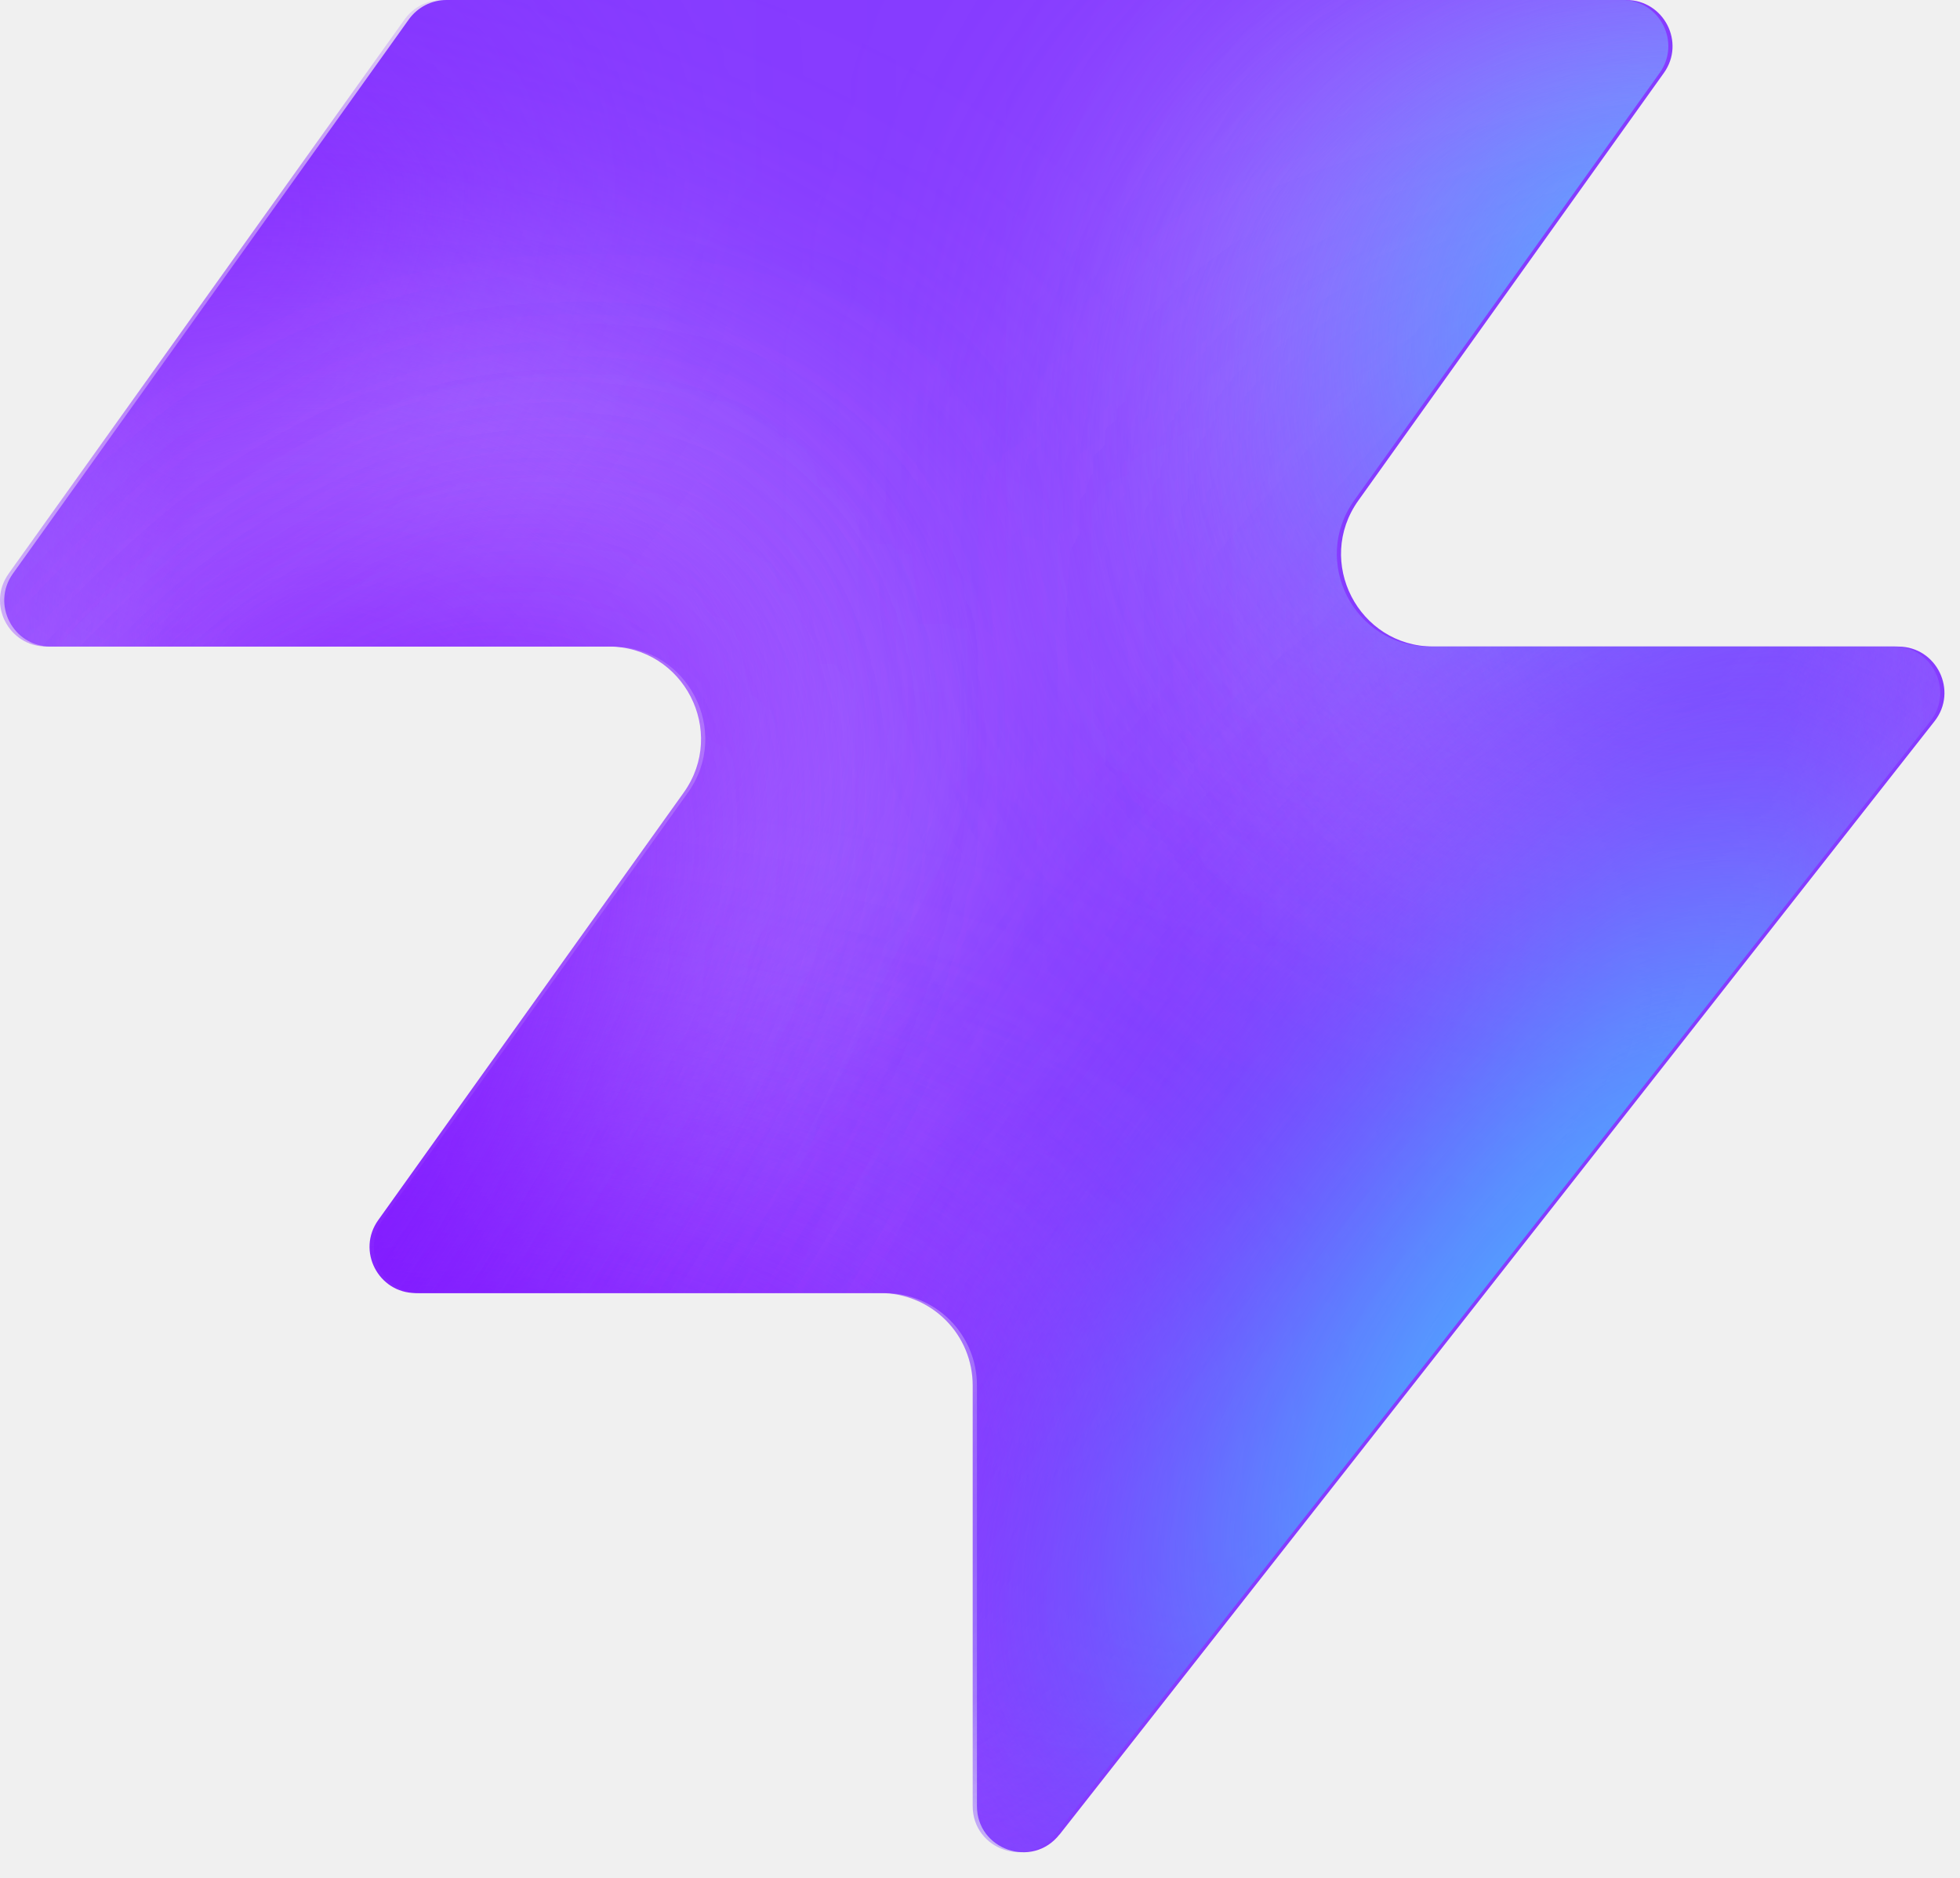
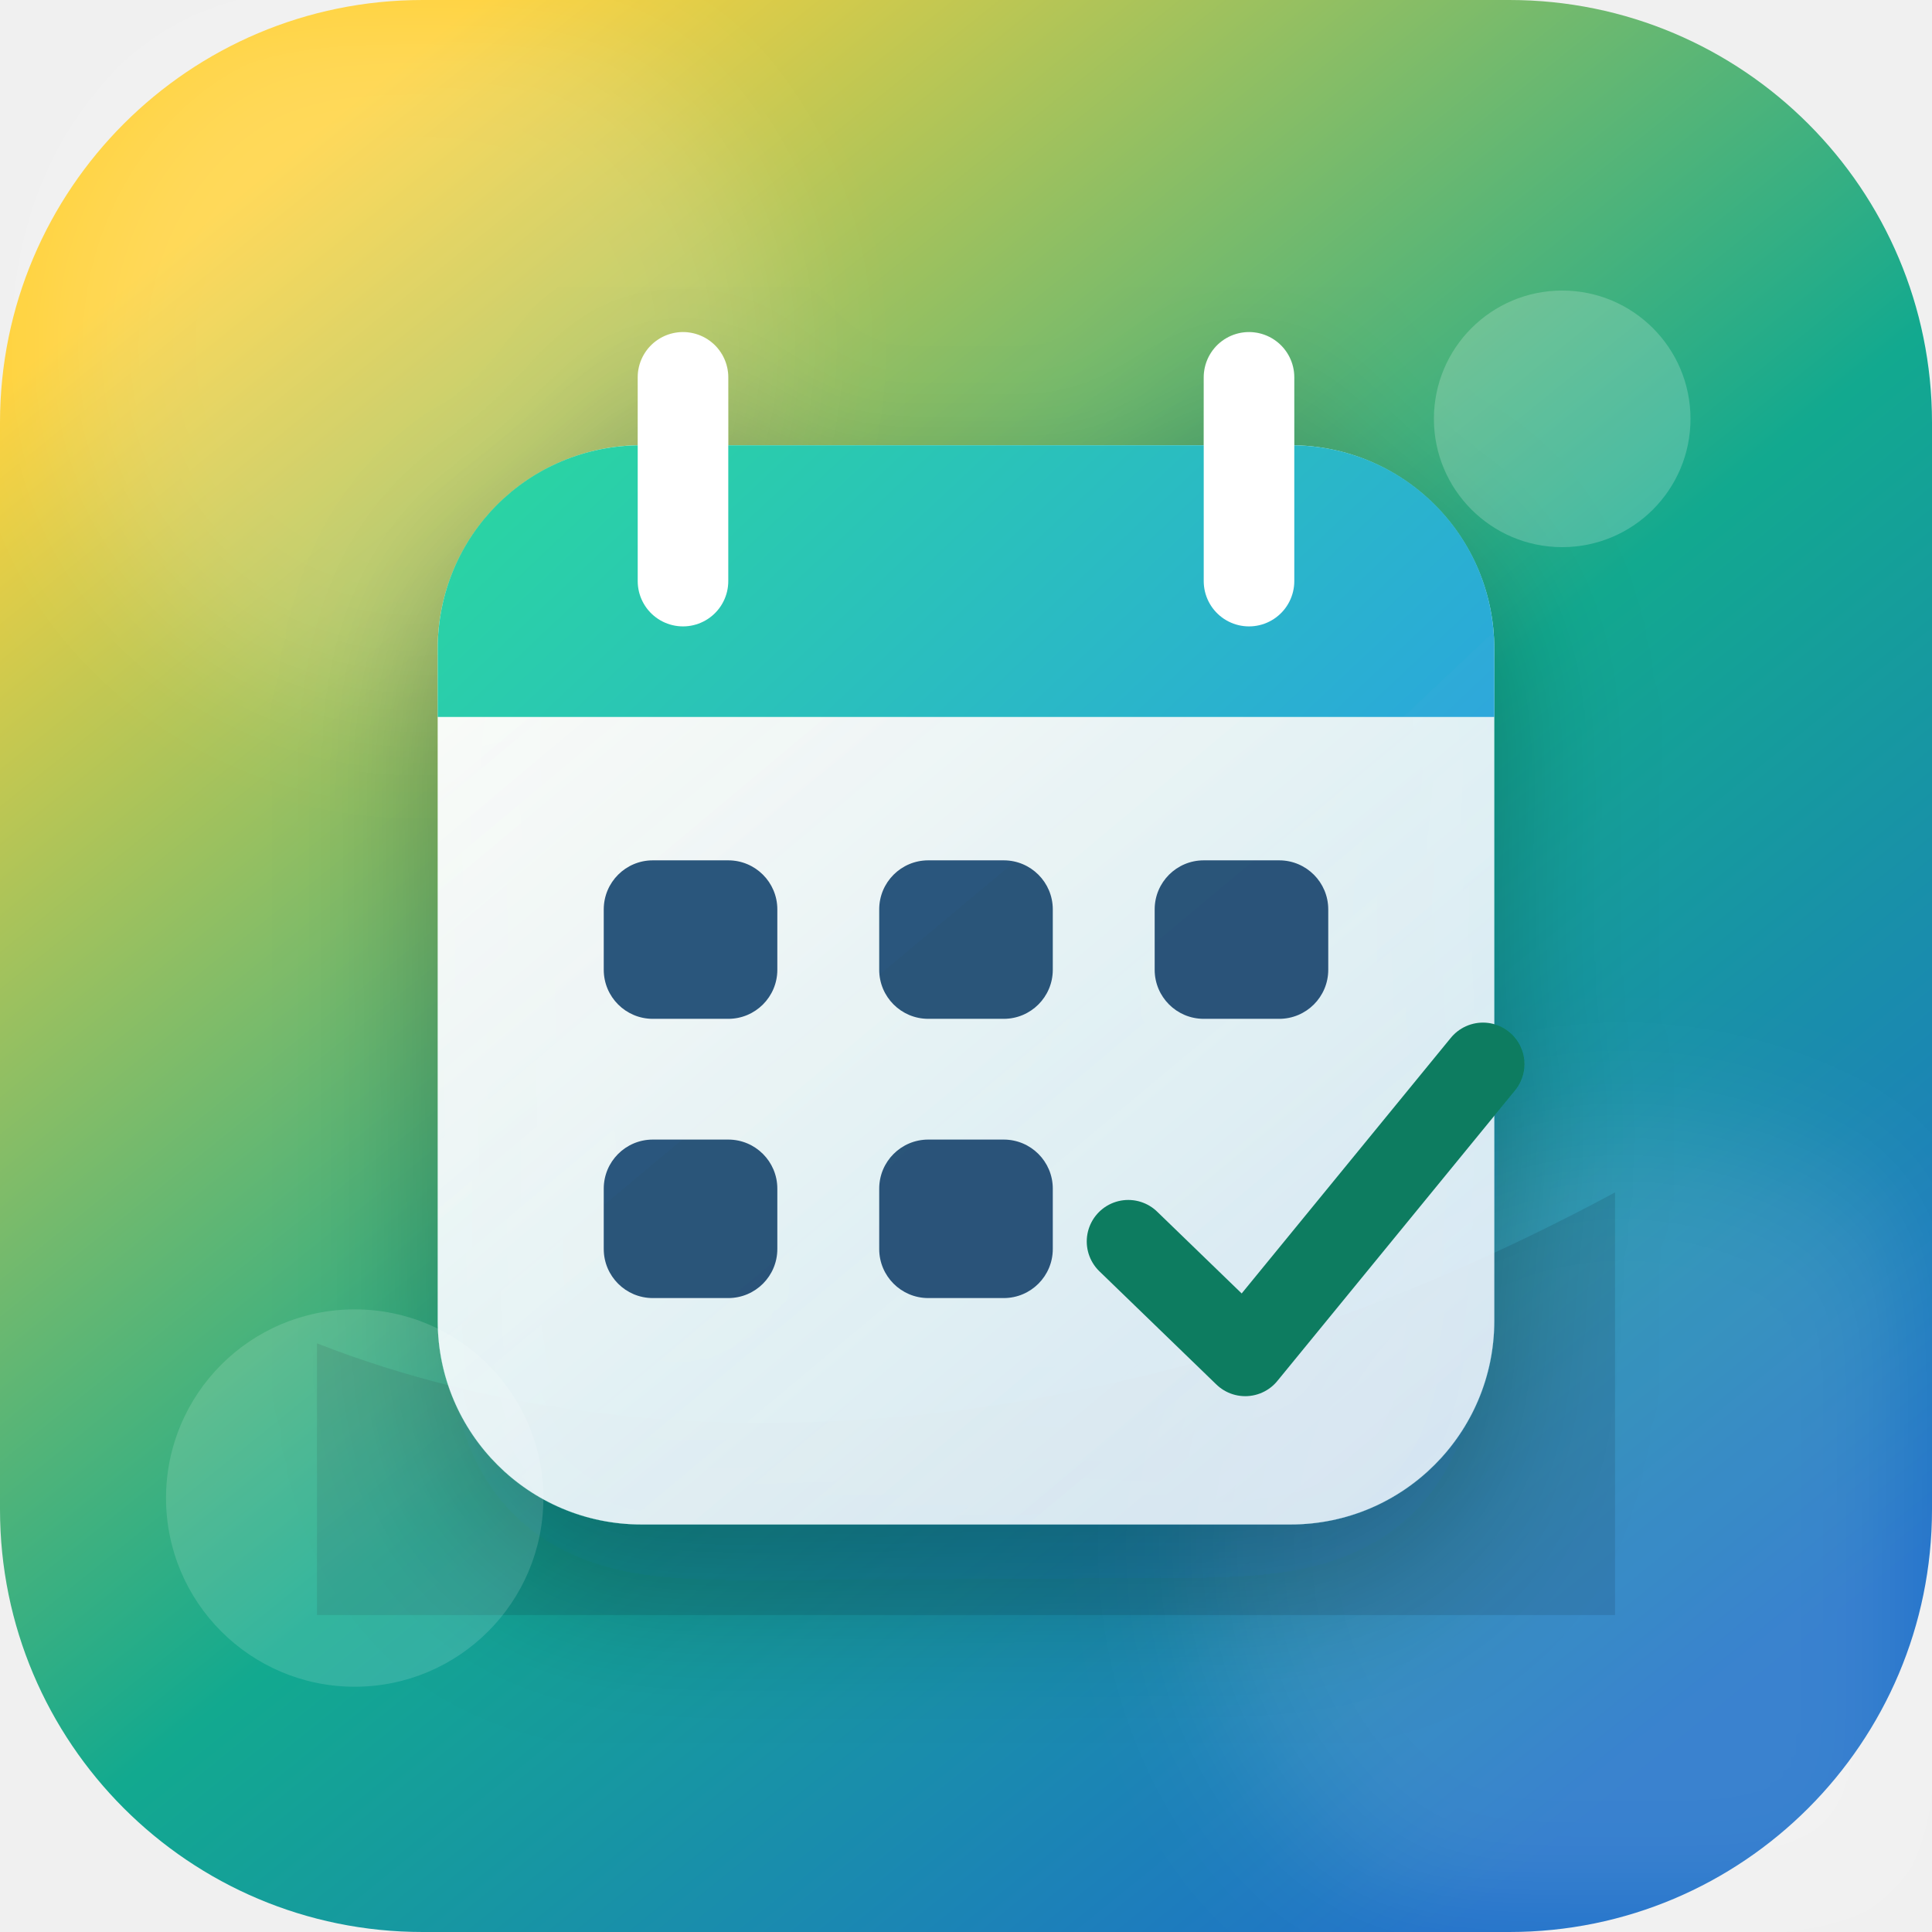
- <svg xmlns="http://www.w3.org/2000/svg" width="48" height="46" fill="none" viewBox="0 0 48 46">
-   <path fill="#863bff" d="M25.946 44.938c-.664.845-2.021.375-2.021-.698V33.937a2.26 2.26 0 0 0-2.262-2.262H10.287c-.92 0-1.456-1.04-.92-1.788l7.48-10.471c1.07-1.497 0-3.578-1.842-3.578H1.237c-.92 0-1.456-1.04-.92-1.788L10.013.474c.214-.297.556-.474.92-.474h28.894c.92 0 1.456 1.04.92 1.788l-7.48 10.471c-1.07 1.498 0 3.579 1.842 3.579h11.377c.943 0 1.473 1.088.89 1.83L25.947 44.94z" style="fill:#863bff;fill:color(display-p3 .525 .23 1);fill-opacity:1" />
-   <mask id="a" width="48" height="46" x="0" y="0" maskUnits="userSpaceOnUse" style="mask-type:alpha">
-     <path fill="#000" d="M25.842 44.938c-.664.844-2.021.375-2.021-.698V33.937a2.26 2.26 0 0 0-2.262-2.262H10.183c-.92 0-1.456-1.04-.92-1.788l7.48-10.471c1.07-1.498 0-3.579-1.842-3.579H1.133c-.92 0-1.456-1.04-.92-1.787L9.91.473c.214-.297.556-.474.92-.474h28.894c.92 0 1.456 1.04.92 1.788l-7.48 10.471c-1.07 1.498 0 3.578 1.842 3.578h11.377c.943 0 1.473 1.088.89 1.832L25.843 44.94z" style="fill:#000;fill-opacity:1" />
-   </mask>
-   <g mask="url(#a)">
-     <g filter="url(#b)">
-       <ellipse cx="5.508" cy="14.704" fill="#ede6ff" rx="5.508" ry="14.704" style="fill:#ede6ff;fill:color(display-p3 .927 .903 1);fill-opacity:1" transform="matrix(.00324 1 1 -.00324 -4.47 31.516)" />
-     </g>
-     <g filter="url(#c)">
-       <ellipse cx="10.399" cy="29.851" fill="#ede6ff" rx="10.399" ry="29.851" style="fill:#ede6ff;fill:color(display-p3 .927 .903 1);fill-opacity:1" transform="matrix(.00324 1 1 -.00324 -39.328 7.883)" />
-     </g>
-     <g filter="url(#d)">
-       <ellipse cx="5.508" cy="30.487" fill="#7e14ff" rx="5.508" ry="30.487" style="fill:#7e14ff;fill:color(display-p3 .492 .077 1);fill-opacity:1" transform="rotate(89.814 -25.913 -14.639)scale(1 -1)" />
-     </g>
-     <g filter="url(#e)">
-       <ellipse cx="5.508" cy="30.599" fill="#7e14ff" rx="5.508" ry="30.599" style="fill:#7e14ff;fill:color(display-p3 .492 .077 1);fill-opacity:1" transform="rotate(89.814 -32.644 -3.334)scale(1 -1)" />
-     </g>
-     <g filter="url(#f)">
-       <ellipse cx="5.508" cy="30.599" fill="#7e14ff" rx="5.508" ry="30.599" style="fill:#7e14ff;fill:color(display-p3 .492 .077 1);fill-opacity:1" transform="matrix(.00324 1 1 -.00324 -34.34 30.47)" />
-     </g>
-     <g filter="url(#g)">
-       <ellipse cx="14.072" cy="22.078" fill="#ede6ff" rx="14.072" ry="22.078" style="fill:#ede6ff;fill:color(display-p3 .927 .903 1);fill-opacity:1" transform="rotate(93.35 24.506 48.493)scale(-1 1)" />
-     </g>
-     <g filter="url(#h)">
-       <ellipse cx="3.47" cy="21.501" fill="#7e14ff" rx="3.47" ry="21.501" style="fill:#7e14ff;fill:color(display-p3 .492 .077 1);fill-opacity:1" transform="rotate(89.009 28.708 47.59)scale(-1 1)" />
-     </g>
-     <g filter="url(#i)">
-       <ellipse cx="3.47" cy="21.501" fill="#7e14ff" rx="3.47" ry="21.501" style="fill:#7e14ff;fill:color(display-p3 .492 .077 1);fill-opacity:1" transform="rotate(89.009 28.708 47.59)scale(-1 1)" />
-     </g>
-     <g filter="url(#j)">
-       <ellipse cx=".387" cy="8.972" fill="#7e14ff" rx="4.407" ry="29.108" style="fill:#7e14ff;fill:color(display-p3 .492 .077 1);fill-opacity:1" transform="rotate(39.51 .387 8.972)" />
-     </g>
-     <g filter="url(#k)">
-       <ellipse cx="47.523" cy="-6.092" fill="#7e14ff" rx="4.407" ry="29.108" style="fill:#7e14ff;fill:color(display-p3 .492 .077 1);fill-opacity:1" transform="rotate(37.892 47.523 -6.092)" />
-     </g>
-     <g filter="url(#l)">
-       <ellipse cx="41.412" cy="6.333" fill="#47bfff" rx="5.971" ry="9.665" style="fill:#47bfff;fill:color(display-p3 .28 .748 1);fill-opacity:1" transform="rotate(37.892 41.412 6.333)" />
-     </g>
-     <g filter="url(#m)">
-       <ellipse cx="-1.879" cy="38.332" fill="#7e14ff" rx="4.407" ry="29.108" style="fill:#7e14ff;fill:color(display-p3 .492 .077 1);fill-opacity:1" transform="rotate(37.892 -1.88 38.332)" />
-     </g>
-     <g filter="url(#n)">
-       <ellipse cx="-1.879" cy="38.332" fill="#7e14ff" rx="4.407" ry="29.108" style="fill:#7e14ff;fill:color(display-p3 .492 .077 1);fill-opacity:1" transform="rotate(37.892 -1.88 38.332)" />
-     </g>
-     <g filter="url(#o)">
-       <ellipse cx="35.651" cy="29.907" fill="#7e14ff" rx="4.407" ry="29.108" style="fill:#7e14ff;fill:color(display-p3 .492 .077 1);fill-opacity:1" transform="rotate(37.892 35.651 29.907)" />
-     </g>
-     <g filter="url(#p)">
-       <ellipse cx="38.418" cy="32.4" fill="#47bfff" rx="5.971" ry="15.297" style="fill:#47bfff;fill:color(display-p3 .28 .748 1);fill-opacity:1" transform="rotate(37.892 38.418 32.4)" />
-     </g>
-   </g>
+ <svg xmlns="http://www.w3.org/2000/svg" viewBox="0 0 512 512" role="img" aria-label="City Painter Calendar">
  <defs>
-     <filter id="b" width="60.045" height="41.654" x="-19.77" y="16.149" color-interpolation-filters="sRGB" filterUnits="userSpaceOnUse">
-       <feFlood flood-opacity="0" result="BackgroundImageFix" />
-       <feBlend in="SourceGraphic" in2="BackgroundImageFix" result="shape" />
-       <feGaussianBlur result="effect1_foregroundBlur_2002_17158" stdDeviation="7.659" />
+     <linearGradient id="bg" x1="80" y1="38" x2="432" y2="474" gradientUnits="userSpaceOnUse">
+       <stop offset="0" stop-color="#ffd23c" />
+       <stop offset="0.55" stop-color="#12a98f" />
+       <stop offset="1" stop-color="#2071c9" />
+     </linearGradient>
+     <linearGradient id="panel" x1="150" y1="126" x2="374" y2="394" gradientUnits="userSpaceOnUse">
+       <stop offset="0" stop-color="#ffffff" stop-opacity="0.96" />
+       <stop offset="1" stop-color="#eef5ff" stop-opacity="0.86" />
+     </linearGradient>
+     <linearGradient id="accent" x1="130" y1="114" x2="390" y2="390" gradientUnits="userSpaceOnUse">
+       <stop offset="0" stop-color="#29d6a0" />
+       <stop offset="1" stop-color="#2f8cff" />
+     </linearGradient>
+     <filter id="shadow" x="54" y="58" width="404" height="404" filterUnits="userSpaceOnUse" color-interpolation-filters="sRGB">
+       <feDropShadow dx="0" dy="18" stdDeviation="20" flood-color="#07111f" flood-opacity="0.28" />
    </filter>
-     <filter id="c" width="90.34" height="51.437" x="-54.613" y="-7.533" color-interpolation-filters="sRGB" filterUnits="userSpaceOnUse">
-       <feFlood flood-opacity="0" result="BackgroundImageFix" />
-       <feBlend in="SourceGraphic" in2="BackgroundImageFix" result="shape" />
-       <feGaussianBlur result="effect1_foregroundBlur_2002_17158" stdDeviation="7.659" />
-     </filter>
-     <filter id="d" width="79.355" height="29.4" x="-49.64" y="2.03" color-interpolation-filters="sRGB" filterUnits="userSpaceOnUse">
-       <feFlood flood-opacity="0" result="BackgroundImageFix" />
-       <feBlend in="SourceGraphic" in2="BackgroundImageFix" result="shape" />
-       <feGaussianBlur result="effect1_foregroundBlur_2002_17158" stdDeviation="4.596" />
-     </filter>
-     <filter id="e" width="79.579" height="29.4" x="-45.045" y="20.029" color-interpolation-filters="sRGB" filterUnits="userSpaceOnUse">
-       <feFlood flood-opacity="0" result="BackgroundImageFix" />
-       <feBlend in="SourceGraphic" in2="BackgroundImageFix" result="shape" />
-       <feGaussianBlur result="effect1_foregroundBlur_2002_17158" stdDeviation="4.596" />
-     </filter>
-     <filter id="f" width="79.579" height="29.4" x="-43.513" y="21.178" color-interpolation-filters="sRGB" filterUnits="userSpaceOnUse">
-       <feFlood flood-opacity="0" result="BackgroundImageFix" />
-       <feBlend in="SourceGraphic" in2="BackgroundImageFix" result="shape" />
-       <feGaussianBlur result="effect1_foregroundBlur_2002_17158" stdDeviation="4.596" />
-     </filter>
-     <filter id="g" width="74.749" height="58.852" x="15.756" y="-17.901" color-interpolation-filters="sRGB" filterUnits="userSpaceOnUse">
-       <feFlood flood-opacity="0" result="BackgroundImageFix" />
-       <feBlend in="SourceGraphic" in2="BackgroundImageFix" result="shape" />
-       <feGaussianBlur result="effect1_foregroundBlur_2002_17158" stdDeviation="7.659" />
-     </filter>
-     <filter id="h" width="61.377" height="25.362" x="23.548" y="2.284" color-interpolation-filters="sRGB" filterUnits="userSpaceOnUse">
-       <feFlood flood-opacity="0" result="BackgroundImageFix" />
-       <feBlend in="SourceGraphic" in2="BackgroundImageFix" result="shape" />
-       <feGaussianBlur result="effect1_foregroundBlur_2002_17158" stdDeviation="4.596" />
-     </filter>
-     <filter id="i" width="61.377" height="25.362" x="23.548" y="2.284" color-interpolation-filters="sRGB" filterUnits="userSpaceOnUse">
-       <feFlood flood-opacity="0" result="BackgroundImageFix" />
-       <feBlend in="SourceGraphic" in2="BackgroundImageFix" result="shape" />
-       <feGaussianBlur result="effect1_foregroundBlur_2002_17158" stdDeviation="4.596" />
-     </filter>
-     <filter id="j" width="56.045" height="63.649" x="-27.636" y="-22.853" color-interpolation-filters="sRGB" filterUnits="userSpaceOnUse">
-       <feFlood flood-opacity="0" result="BackgroundImageFix" />
-       <feBlend in="SourceGraphic" in2="BackgroundImageFix" result="shape" />
-       <feGaussianBlur result="effect1_foregroundBlur_2002_17158" stdDeviation="4.596" />
-     </filter>
-     <filter id="k" width="54.814" height="64.646" x="20.116" y="-38.415" color-interpolation-filters="sRGB" filterUnits="userSpaceOnUse">
-       <feFlood flood-opacity="0" result="BackgroundImageFix" />
-       <feBlend in="SourceGraphic" in2="BackgroundImageFix" result="shape" />
-       <feGaussianBlur result="effect1_foregroundBlur_2002_17158" stdDeviation="4.596" />
-     </filter>
-     <filter id="l" width="33.541" height="35.313" x="24.641" y="-11.323" color-interpolation-filters="sRGB" filterUnits="userSpaceOnUse">
-       <feFlood flood-opacity="0" result="BackgroundImageFix" />
-       <feBlend in="SourceGraphic" in2="BackgroundImageFix" result="shape" />
-       <feGaussianBlur result="effect1_foregroundBlur_2002_17158" stdDeviation="4.596" />
-     </filter>
-     <filter id="m" width="54.814" height="64.646" x="-29.286" y="6.009" color-interpolation-filters="sRGB" filterUnits="userSpaceOnUse">
-       <feFlood flood-opacity="0" result="BackgroundImageFix" />
-       <feBlend in="SourceGraphic" in2="BackgroundImageFix" result="shape" />
-       <feGaussianBlur result="effect1_foregroundBlur_2002_17158" stdDeviation="4.596" />
-     </filter>
-     <filter id="n" width="54.814" height="64.646" x="-29.286" y="6.009" color-interpolation-filters="sRGB" filterUnits="userSpaceOnUse">
-       <feFlood flood-opacity="0" result="BackgroundImageFix" />
-       <feBlend in="SourceGraphic" in2="BackgroundImageFix" result="shape" />
-       <feGaussianBlur result="effect1_foregroundBlur_2002_17158" stdDeviation="4.596" />
-     </filter>
-     <filter id="o" width="54.814" height="64.646" x="8.244" y="-2.416" color-interpolation-filters="sRGB" filterUnits="userSpaceOnUse">
-       <feFlood flood-opacity="0" result="BackgroundImageFix" />
-       <feBlend in="SourceGraphic" in2="BackgroundImageFix" result="shape" />
-       <feGaussianBlur result="effect1_foregroundBlur_2002_17158" stdDeviation="4.596" />
-     </filter>
-     <filter id="p" width="39.409" height="43.623" x="18.713" y="10.588" color-interpolation-filters="sRGB" filterUnits="userSpaceOnUse">
-       <feFlood flood-opacity="0" result="BackgroundImageFix" />
-       <feBlend in="SourceGraphic" in2="BackgroundImageFix" result="shape" />
-       <feGaussianBlur result="effect1_foregroundBlur_2002_17158" stdDeviation="4.596" />
+     <filter id="soft" x="0" y="0" width="512" height="512" filterUnits="userSpaceOnUse" color-interpolation-filters="sRGB">
+       <feGaussianBlur stdDeviation="18" />
    </filter>
  </defs>
+   <rect width="512" height="512" rx="112" fill="url(#bg)" />
+   <circle cx="110" cy="92" r="96" fill="#fff" opacity="0.16" filter="url(#soft)" />
+   <circle cx="430" cy="410" r="112" fill="#fff" opacity="0.12" filter="url(#soft)" />
+   <path d="M84 356c92 36 218 28 344-40v112H84z" fill="#050b18" opacity="0.12" />
+   <g filter="url(#shadow)">
+     <rect x="116" y="118" width="280" height="286" rx="54" fill="url(#panel)" />
+     <path d="M116 190h280v-18c0-30-24-54-54-54H170c-30 0-54 24-54 54z" fill="url(#accent)" />
+     <path d="M181 100v54M331 100v54" stroke="#ffffff" stroke-width="24" stroke-linecap="round" />
+     <g fill="#12406a" opacity="0.88">
+       <rect x="160" y="228" width="46" height="42" rx="13" />
+       <rect x="233" y="228" width="46" height="42" rx="13" />
+       <rect x="306" y="228" width="46" height="42" rx="13" />
+       <rect x="160" y="302" width="46" height="42" rx="13" />
+       <rect x="233" y="302" width="46" height="42" rx="13" />
+     </g>
+     <path d="M299 329l31 30 63-77" fill="none" stroke="#0e7b60" stroke-width="22" stroke-linecap="round" stroke-linejoin="round" />
+   </g>
+   <circle cx="414" cy="111" r="34" fill="#fff" opacity="0.2" />
+   <circle cx="94" cy="397" r="50" fill="#fff" opacity="0.14" />
</svg>
